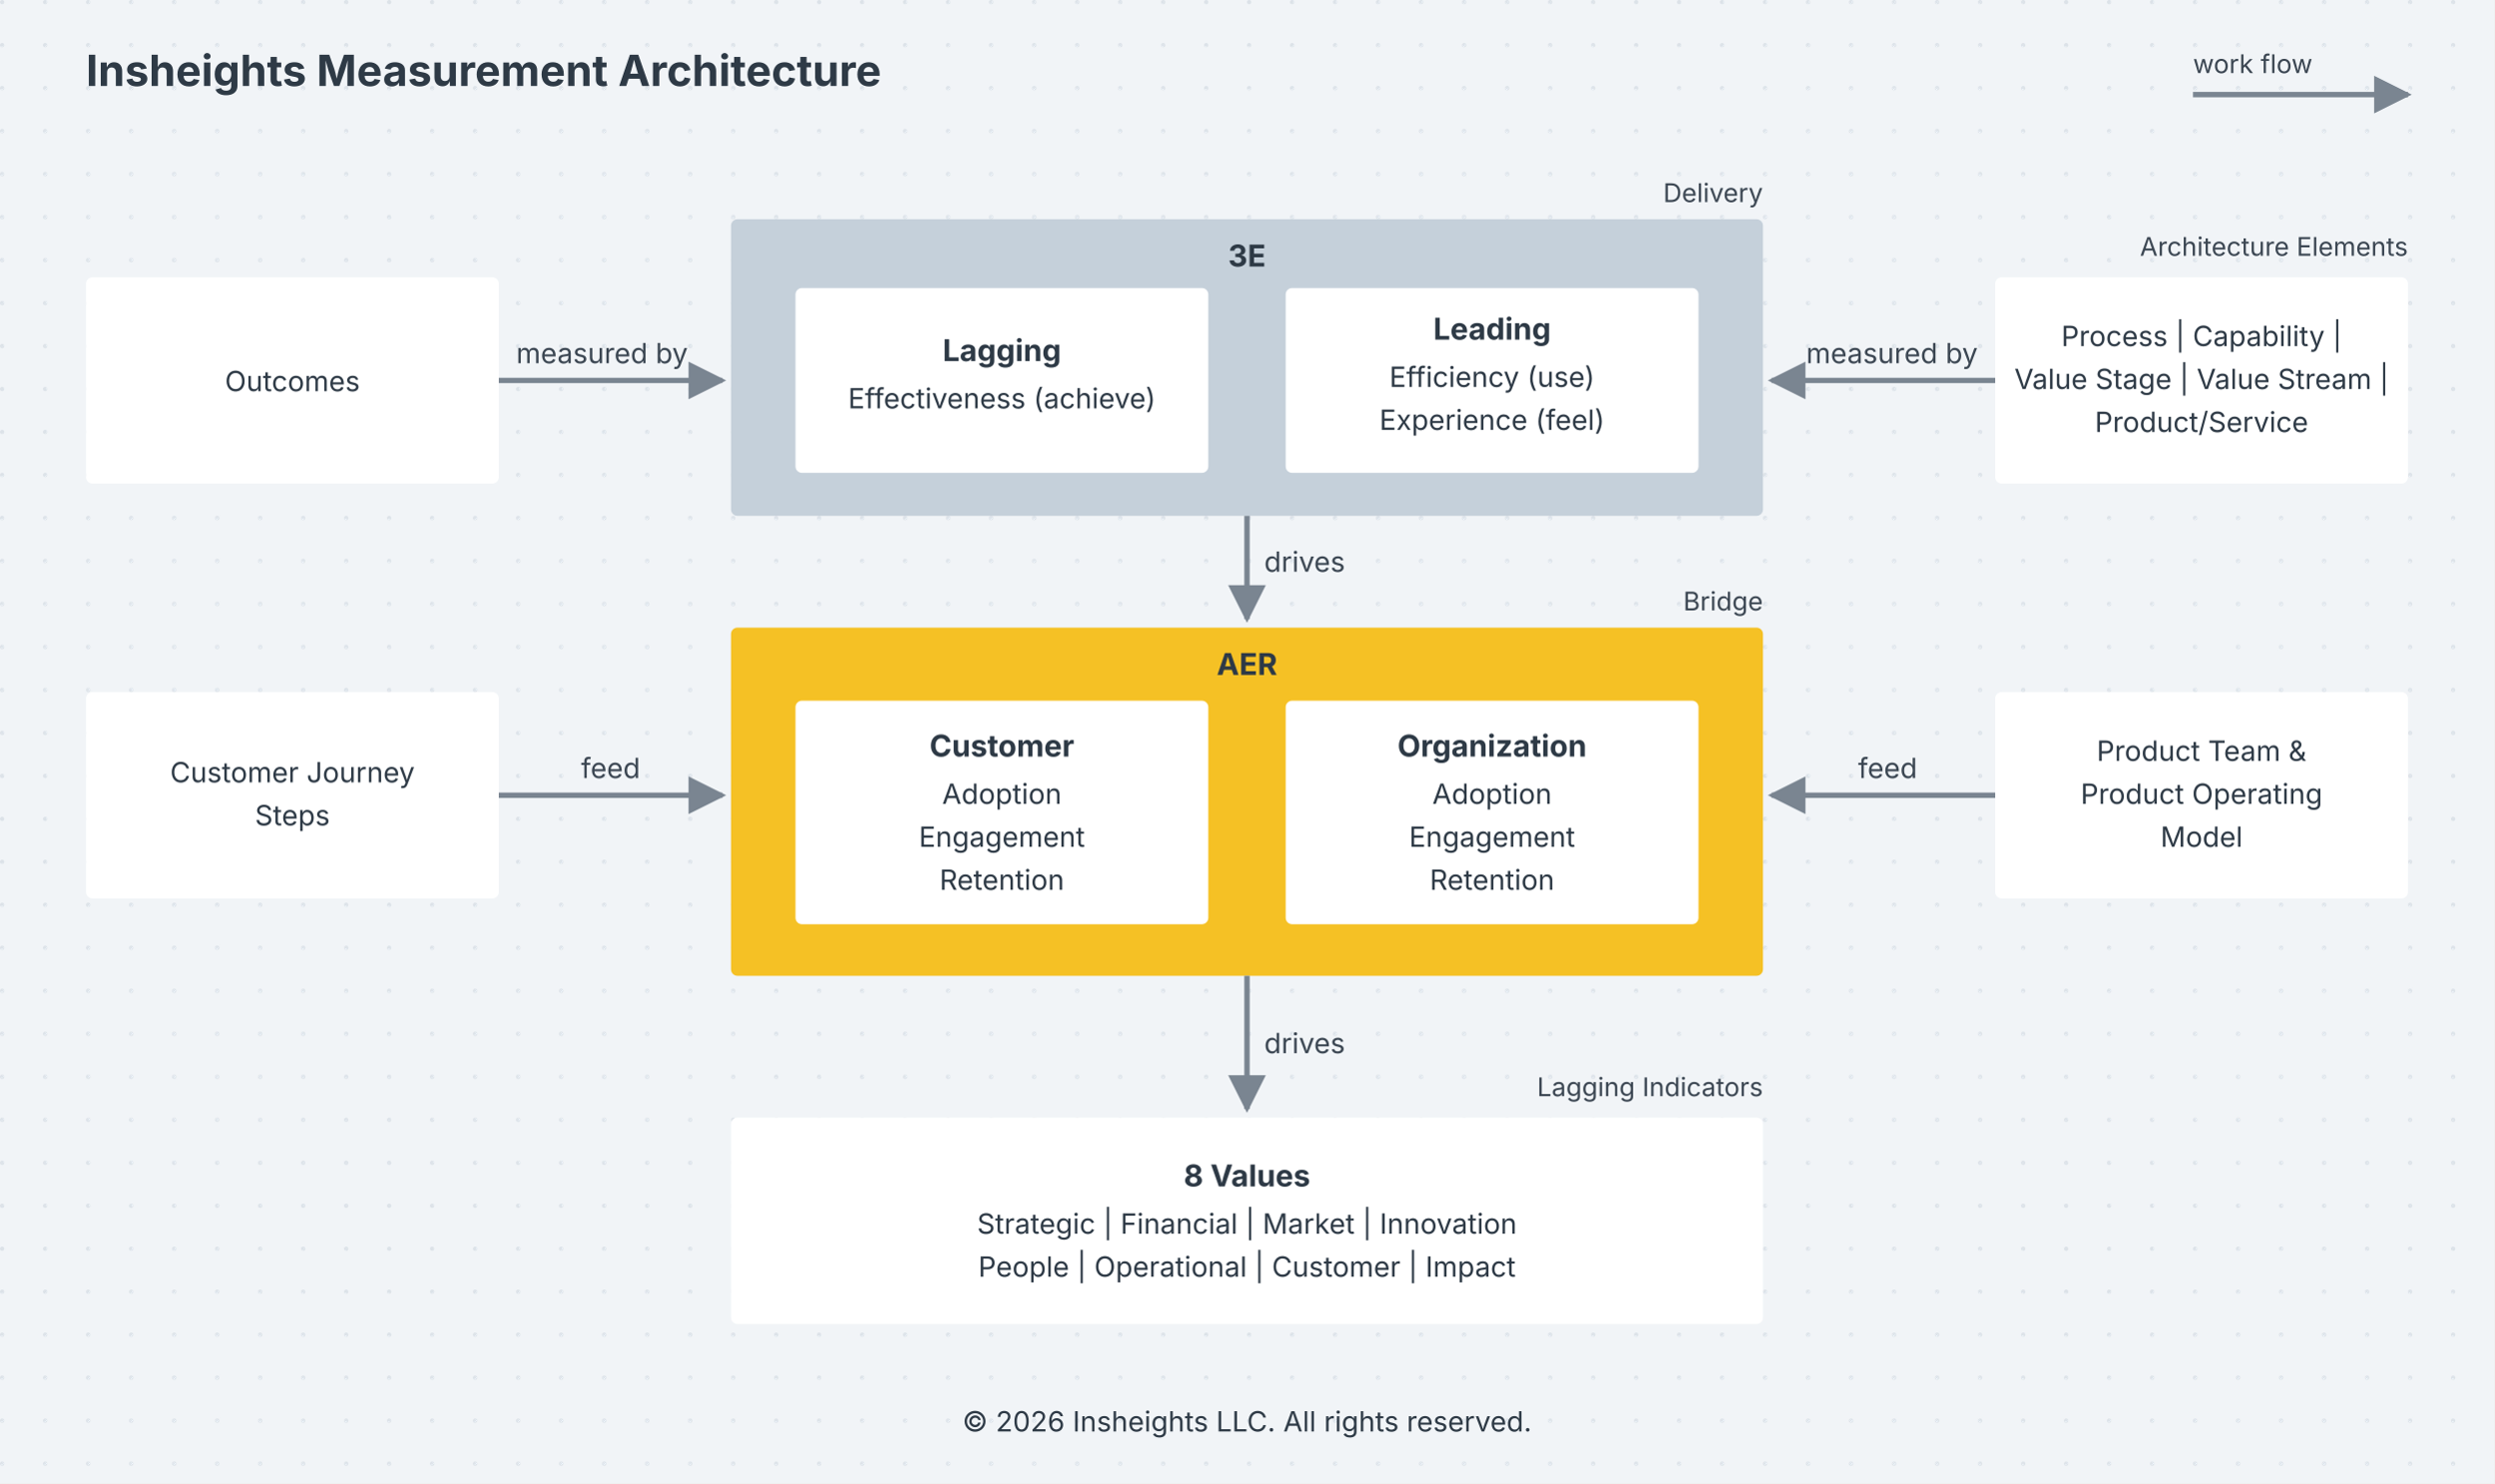
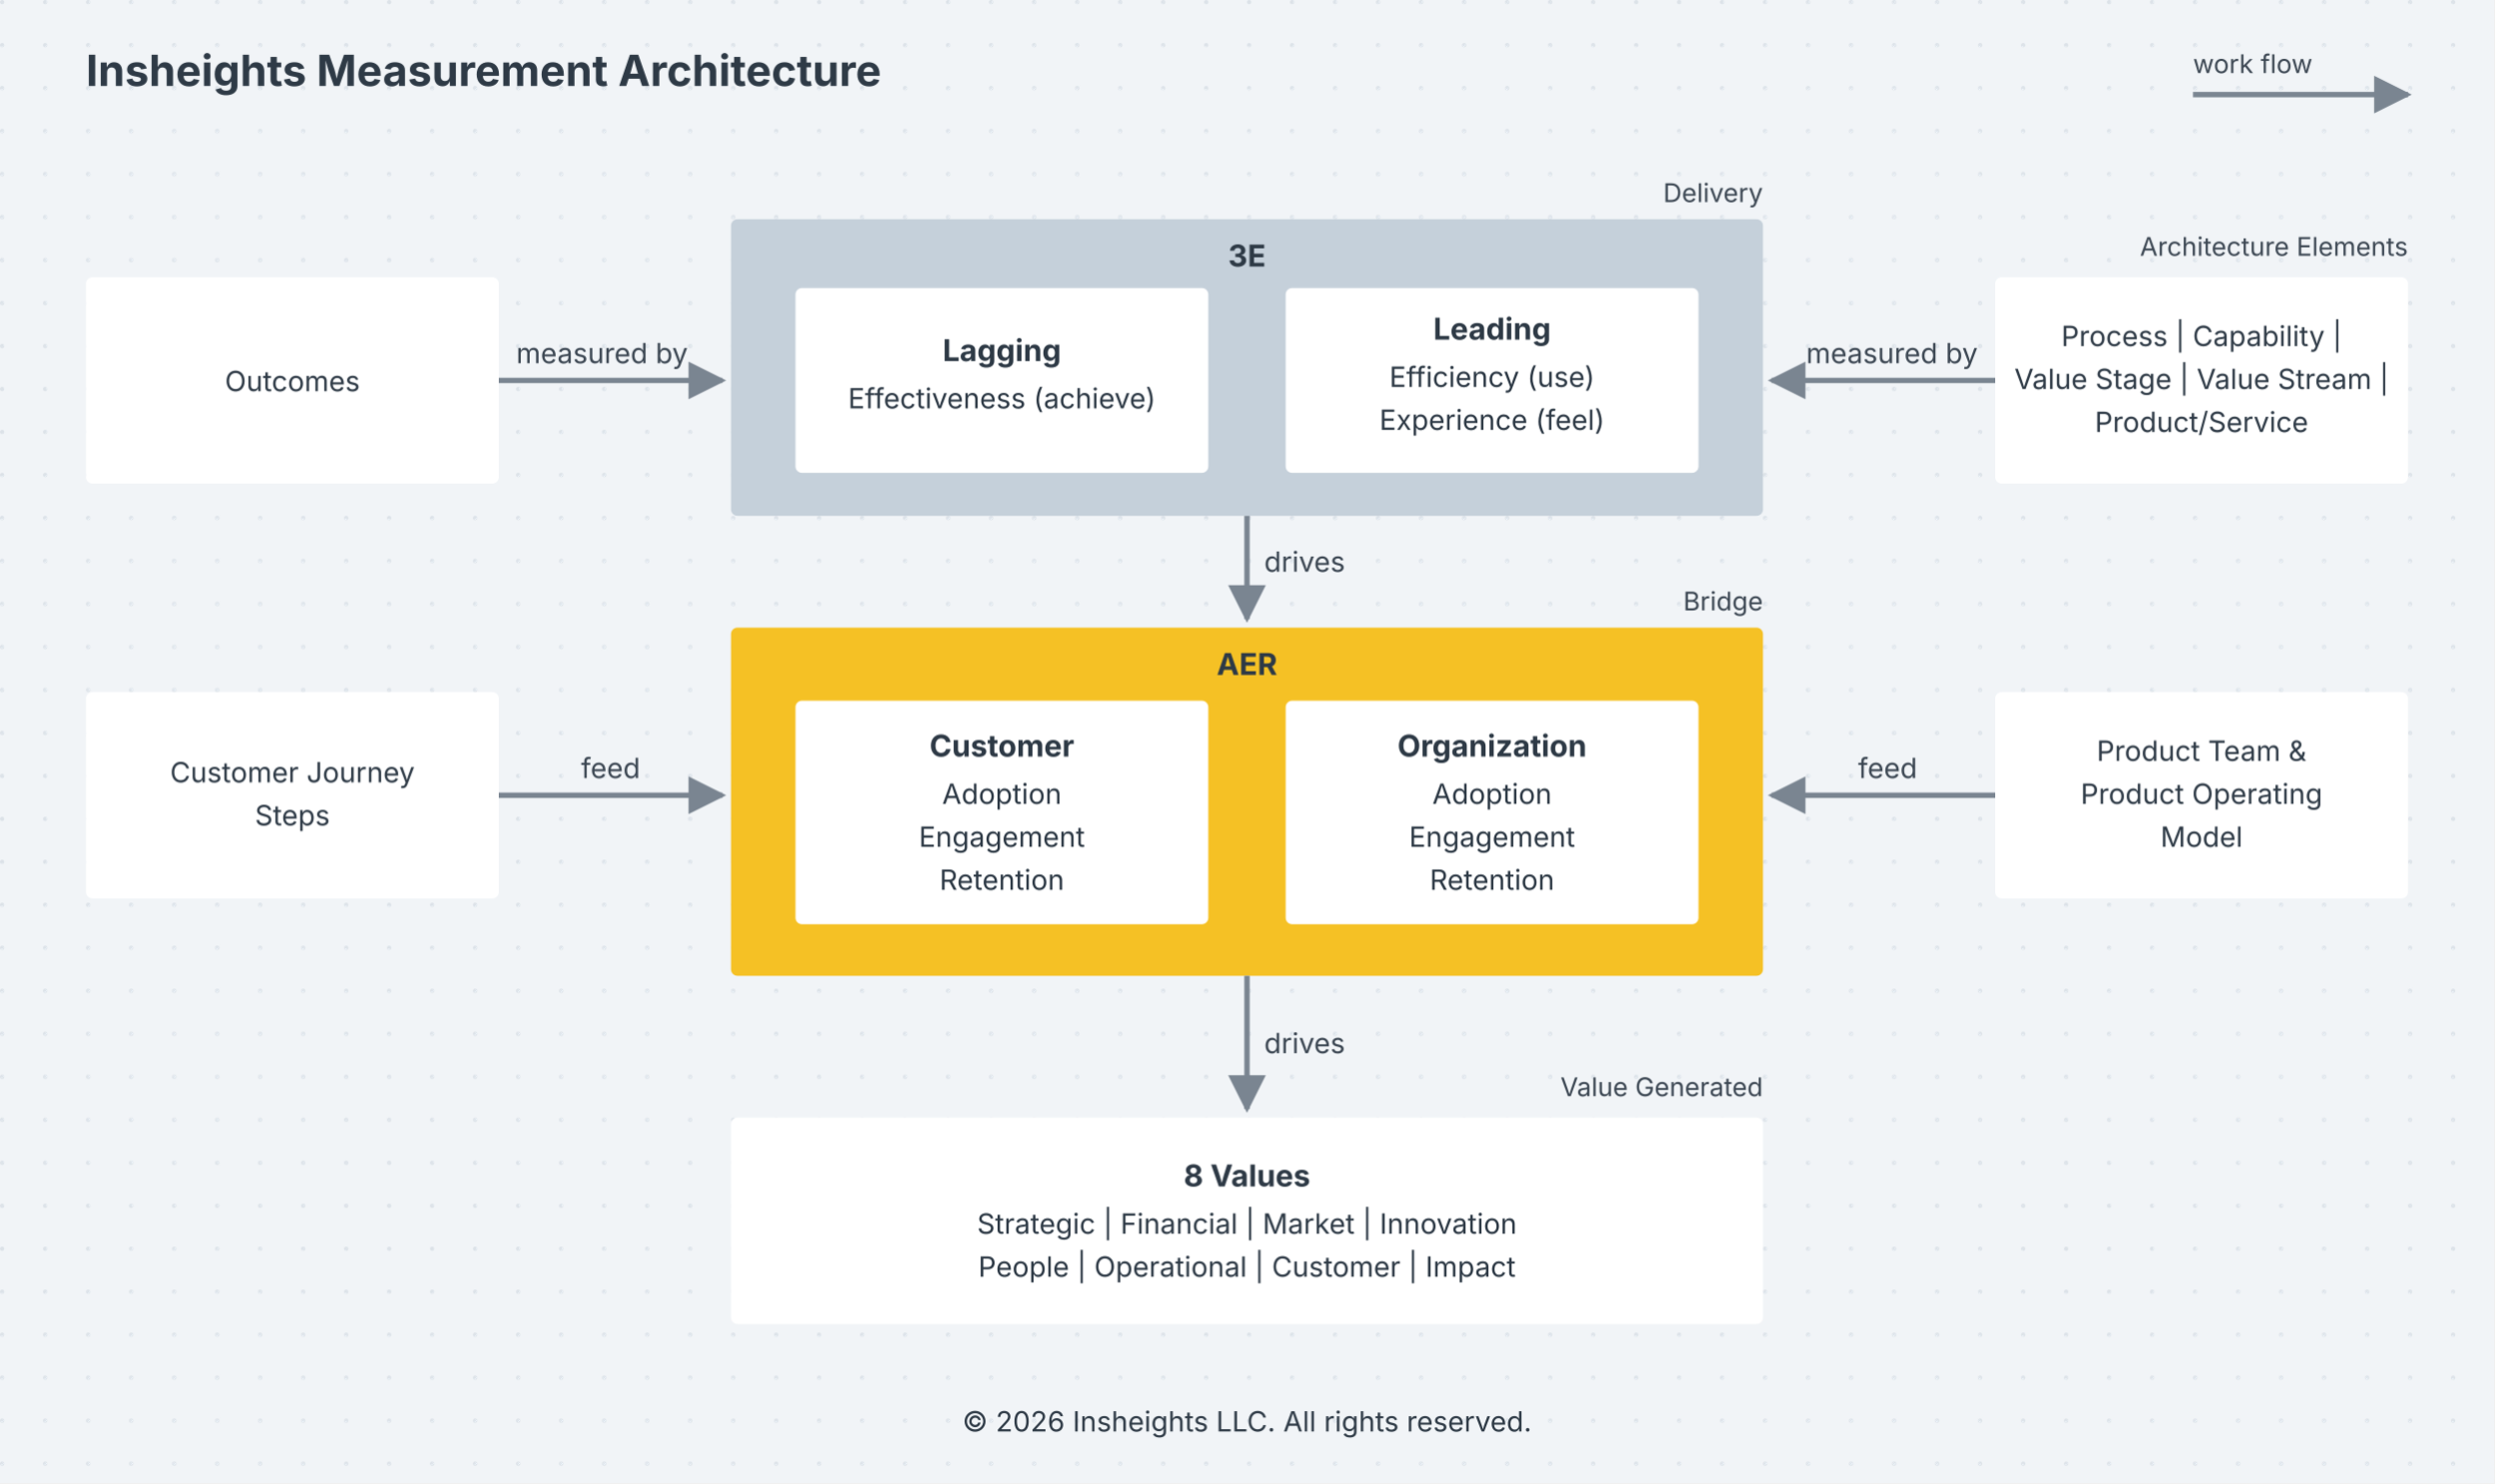
<svg xmlns="http://www.w3.org/2000/svg" width="1160" height="690" viewBox="0 0 1160 690" font-family="Inter, 'Segoe UI', Roboto, Helvetica, Arial, sans-serif">
  <defs>
    <pattern id="dots" width="20" height="20" patternUnits="userSpaceOnUse">
      <circle cx="1" cy="1" r="1" fill="#DCE2E8" />
    </pattern>
    <marker id="ag" viewBox="0 0 10 10" refX="9" refY="5" markerWidth="7" markerHeight="7" orient="auto-start-reverse">
      <path d="M0,0 L10,5 L0,10 z" fill="#7A8591" />
    </marker>
    <marker id="ab" viewBox="0 0 10 10" refX="9" refY="5" markerWidth="7" markerHeight="7" orient="auto-start-reverse">
      <path d="M0,0 L10,5 L0,10 z" fill="#3A87D9" />
    </marker>
    <style>
      .work { fill: none; stroke: #7A8591; stroke-width: 2.5; stroke-linejoin: round; marker-end: url(#ag); }
      .fb   { fill: none; stroke: #3A87D9; stroke-width: 2.5; stroke-linejoin: round; marker-end: url(#ab); }
      .line { fill: none; stroke: #7A8591; stroke-width: 2.5; stroke-linejoin: round; }
      .lbl  { font-size: 13px; fill: #3B4652; }
      .lblf { font-size: 13px; fill: #2F6FB5; font-style: italic; }
      .box  { fill: #FFFFFF; }
      .h    { font-size: 14px; font-weight: 700; fill: #2E3A46; text-anchor: middle; }
      .t    { font-size: 13px; fill: #2E3A46; text-anchor: middle; }
      .bh   { font-size: 14px; font-weight: 700; fill: #FFFFFF; text-anchor: middle; }
      .bt   { font-size: 12.5px; font-weight: 700; fill: #FFFFFF; text-anchor: middle; }
      .cap  { font-size: 12px; fill: #3B4652; }
    </style>
  </defs>
  <rect width="1160" height="690" fill="#F1F4F7" />
  <rect width="1160" height="690" fill="url(#dots)" />
  <text x="40" y="40" font-size="20" font-weight="700" fill="#2E3A46">Insheights Measurement Architecture</text>
  <text x="1020" y="34" font-size="12" fill="#3B4652">work flow</text>
  <path class="work" d="M1020,44 H1120" />
  <g transform="translate(0,-16)">
    <text class="cap" x="820" y="110" text-anchor="end">Delivery</text>
    <rect x="340" y="118" width="480" height="138" rx="3" fill="#C5D0DA" />
    <text class="h" x="580" y="140">3E</text>
    <rect class="box" x="370" y="150" width="192" height="86" rx="3" />
    <text class="h" x="466" y="184">Lagging</text>
    <text class="t" x="466" y="206">Effectiveness (achieve)</text>
    <rect class="box" x="598" y="150" width="192" height="86" rx="3" />
    <text class="h" x="694" y="174">Leading</text>
    <text class="t" x="694" y="196">Efficiency (use)</text>
    <text class="t" x="694" y="216">Experience (feel)</text>
    <rect class="box" x="40" y="145" width="192" height="96" rx="3" />
    <text class="t" x="136" y="198">Outcomes</text>
    <path class="work" d="M232,193 H336" />
    <text class="lbl" x="280" y="185" text-anchor="middle">measured by</text>
    <text class="cap" x="1120" y="135" text-anchor="end">Architecture Elements</text>
    <rect class="box" x="928" y="145" width="192" height="96" rx="3" />
    <text class="t" x="1024" y="177">Process | Capability |</text>
    <text class="t" x="1024" y="197">Value Stage | Value Stream |</text>
    <text class="t" x="1024" y="217">Product/Service</text>
    <path class="work" d="M928,193 H824" />
    <text class="lbl" x="880" y="185" text-anchor="middle">measured by</text>
  </g>
  <text class="cap" x="820" y="284" text-anchor="end">Bridge</text>
  <rect x="340" y="292" width="480" height="162" rx="3" fill="#F5C125" />
  <text class="h" x="580" y="314">AER</text>
  <rect class="box" x="370" y="326" width="192" height="104" rx="3" />
  <text class="h" x="466" y="352">Customer</text>
  <text class="t" x="466" y="374">Adoption</text>
  <text class="t" x="466" y="394">Engagement</text>
  <text class="t" x="466" y="414">Retention</text>
  <rect class="box" x="598" y="326" width="192" height="104" rx="3" />
  <text class="h" x="694" y="352">Organization</text>
  <text class="t" x="694" y="374">Adoption</text>
  <text class="t" x="694" y="394">Engagement</text>
  <text class="t" x="694" y="414">Retention</text>
  <path class="work" d="M580,240 V288" />
  <text class="lbl" x="588" y="266">drives</text>
  <rect class="box" x="40" y="322" width="192" height="96" rx="3" />
  <text class="t" x="136" y="364">Customer Journey</text>
  <text class="t" x="136" y="384">Steps</text>
  <path class="work" d="M232,370 H336" />
  <text class="lbl" x="284" y="362" text-anchor="middle">feed</text>
  <rect class="box" x="928" y="322" width="192" height="96" rx="3" />
  <text class="t" x="1024" y="354">Product Team &amp;</text>
  <text class="t" x="1024" y="374">Product Operating</text>
  <text class="t" x="1024" y="394">Model</text>
  <path class="work" d="M928,370 H824" />
  <text class="lbl" x="878" y="362" text-anchor="middle">feed</text>
  <path class="work" d="M580,454 V516" />
  <text class="lbl" x="588" y="490">drives</text>
-   <text class="cap" x="820" y="510" text-anchor="end">Lagging Indicators</text>
+   <text class="cap" x="820" y="510" text-anchor="end">Value Generated</text>
  <rect class="box" x="340" y="520" width="480" height="96" rx="3" />
  <text class="h" x="580" y="552">8 Values</text>
  <text class="t" x="580" y="574">Strategic | Financial | Market | Innovation</text>
  <text class="t" x="580" y="594">People | Operational | Customer | Impact</text>
  <text x="580" y="666" font-size="13" fill="#2E3A46" text-anchor="middle">© 2026 Insheights LLC. All rights reserved.</text>
</svg>
